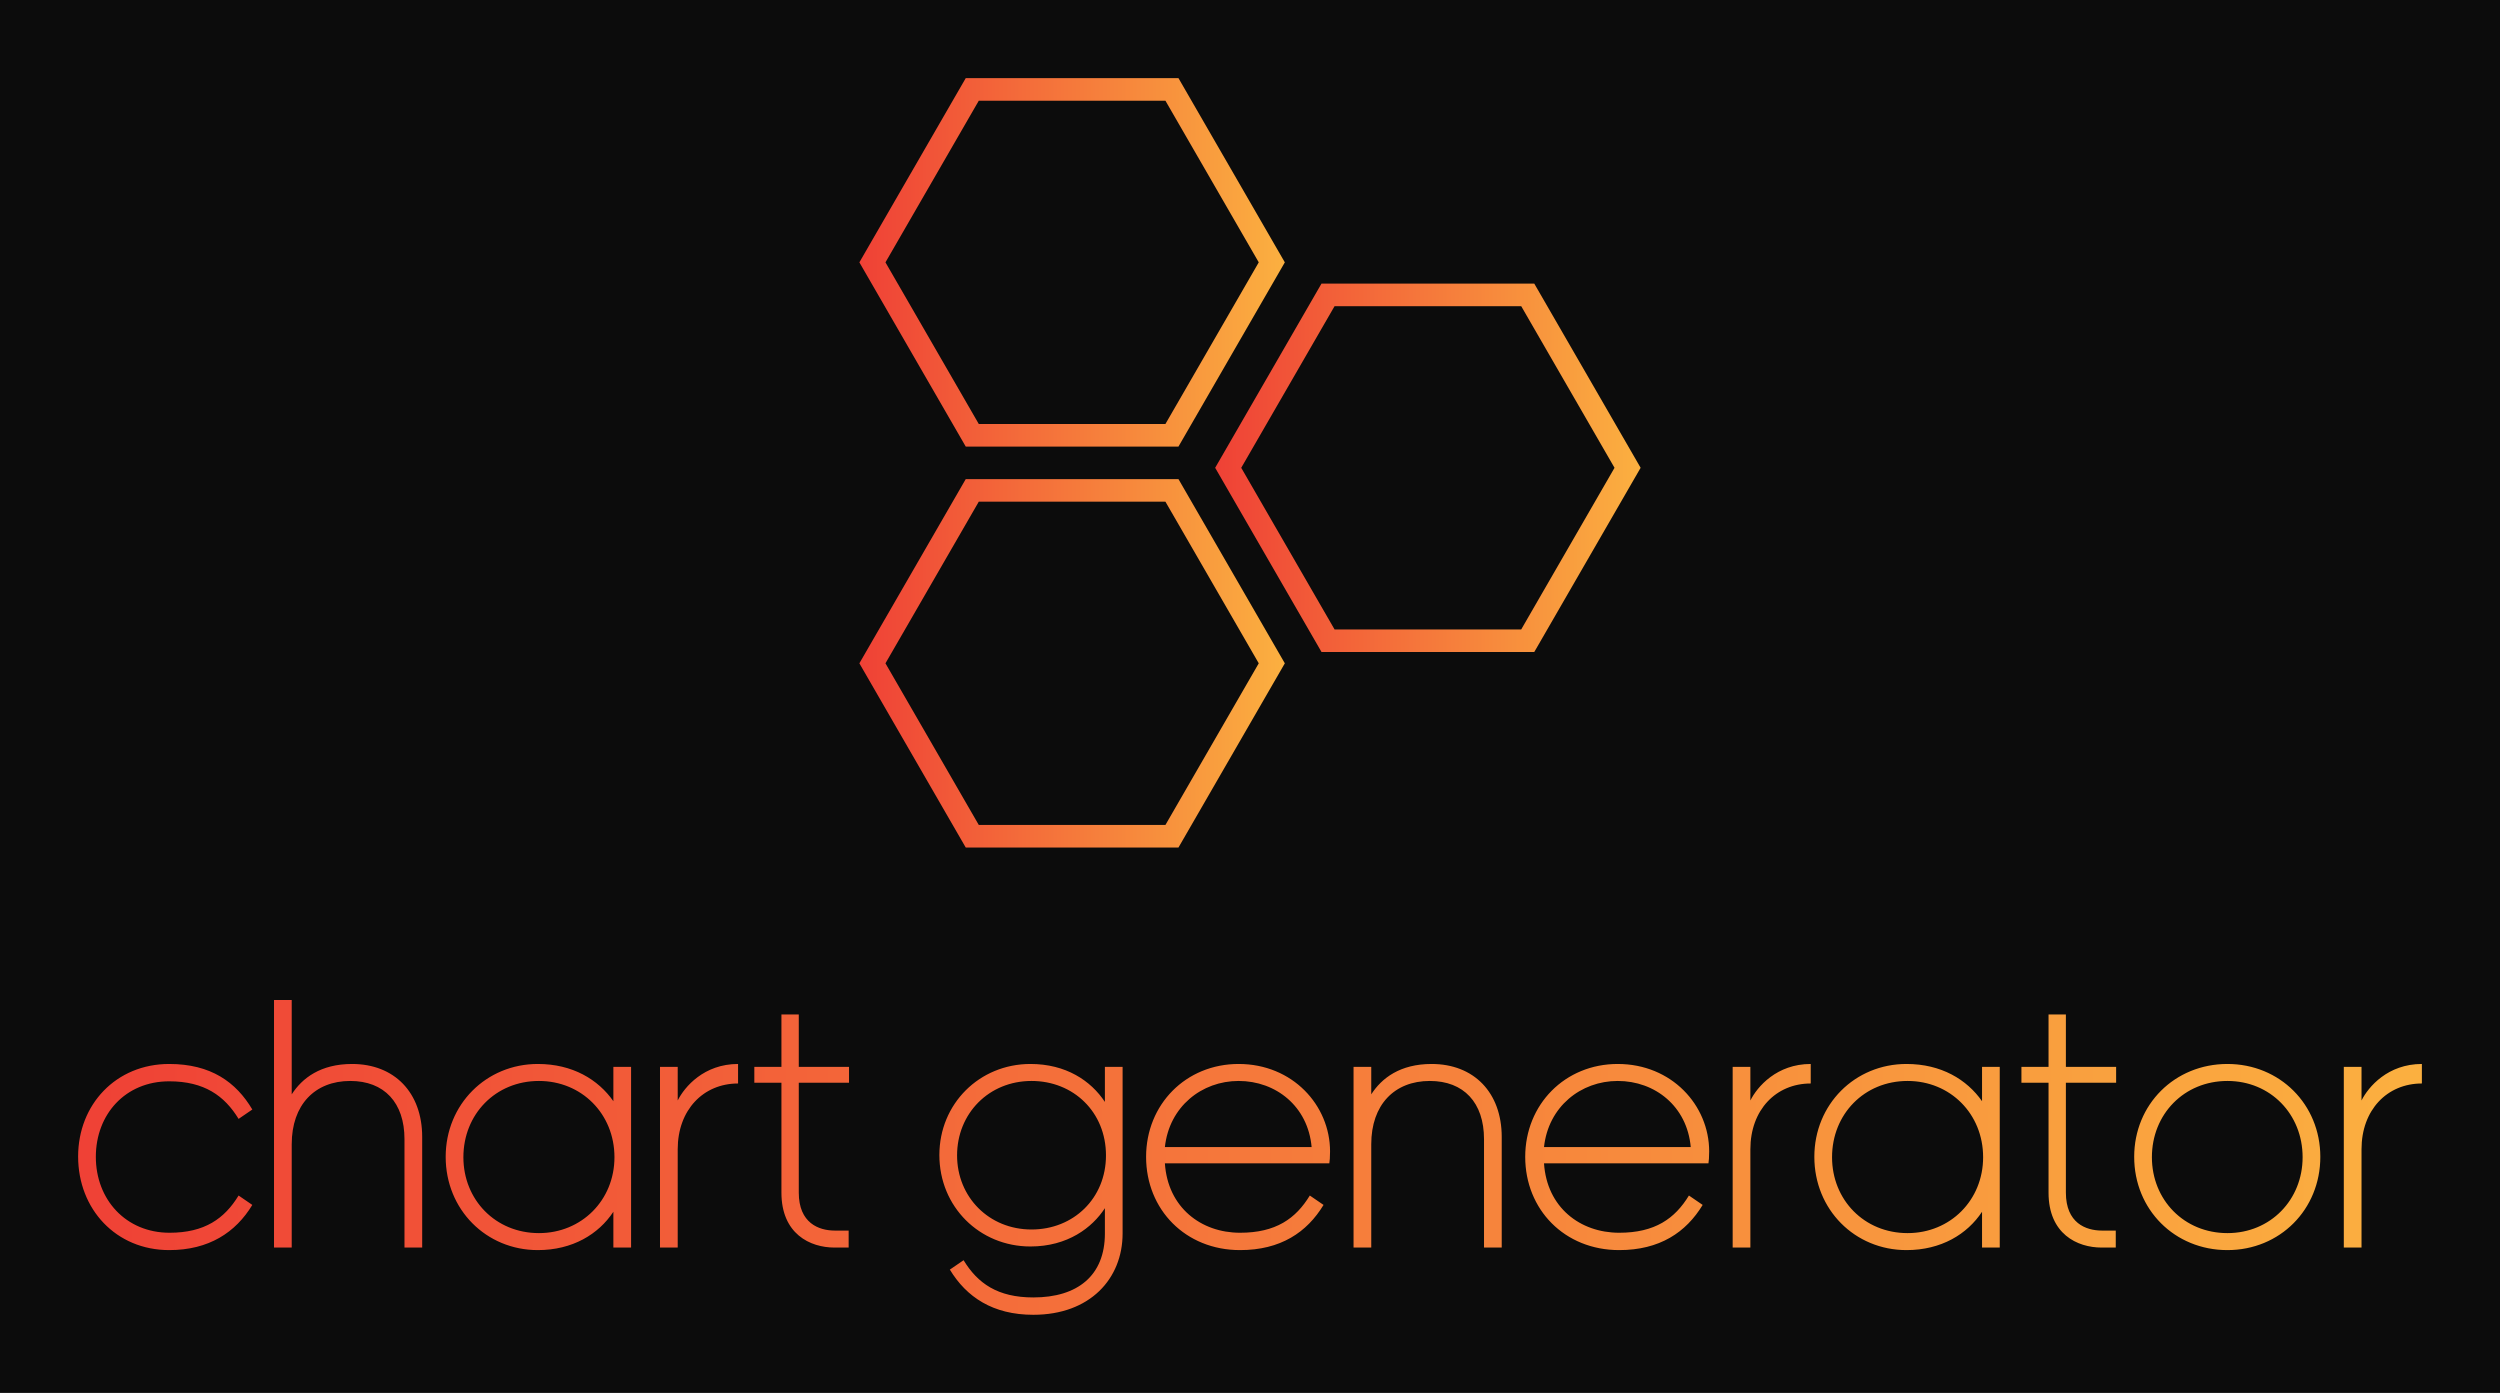
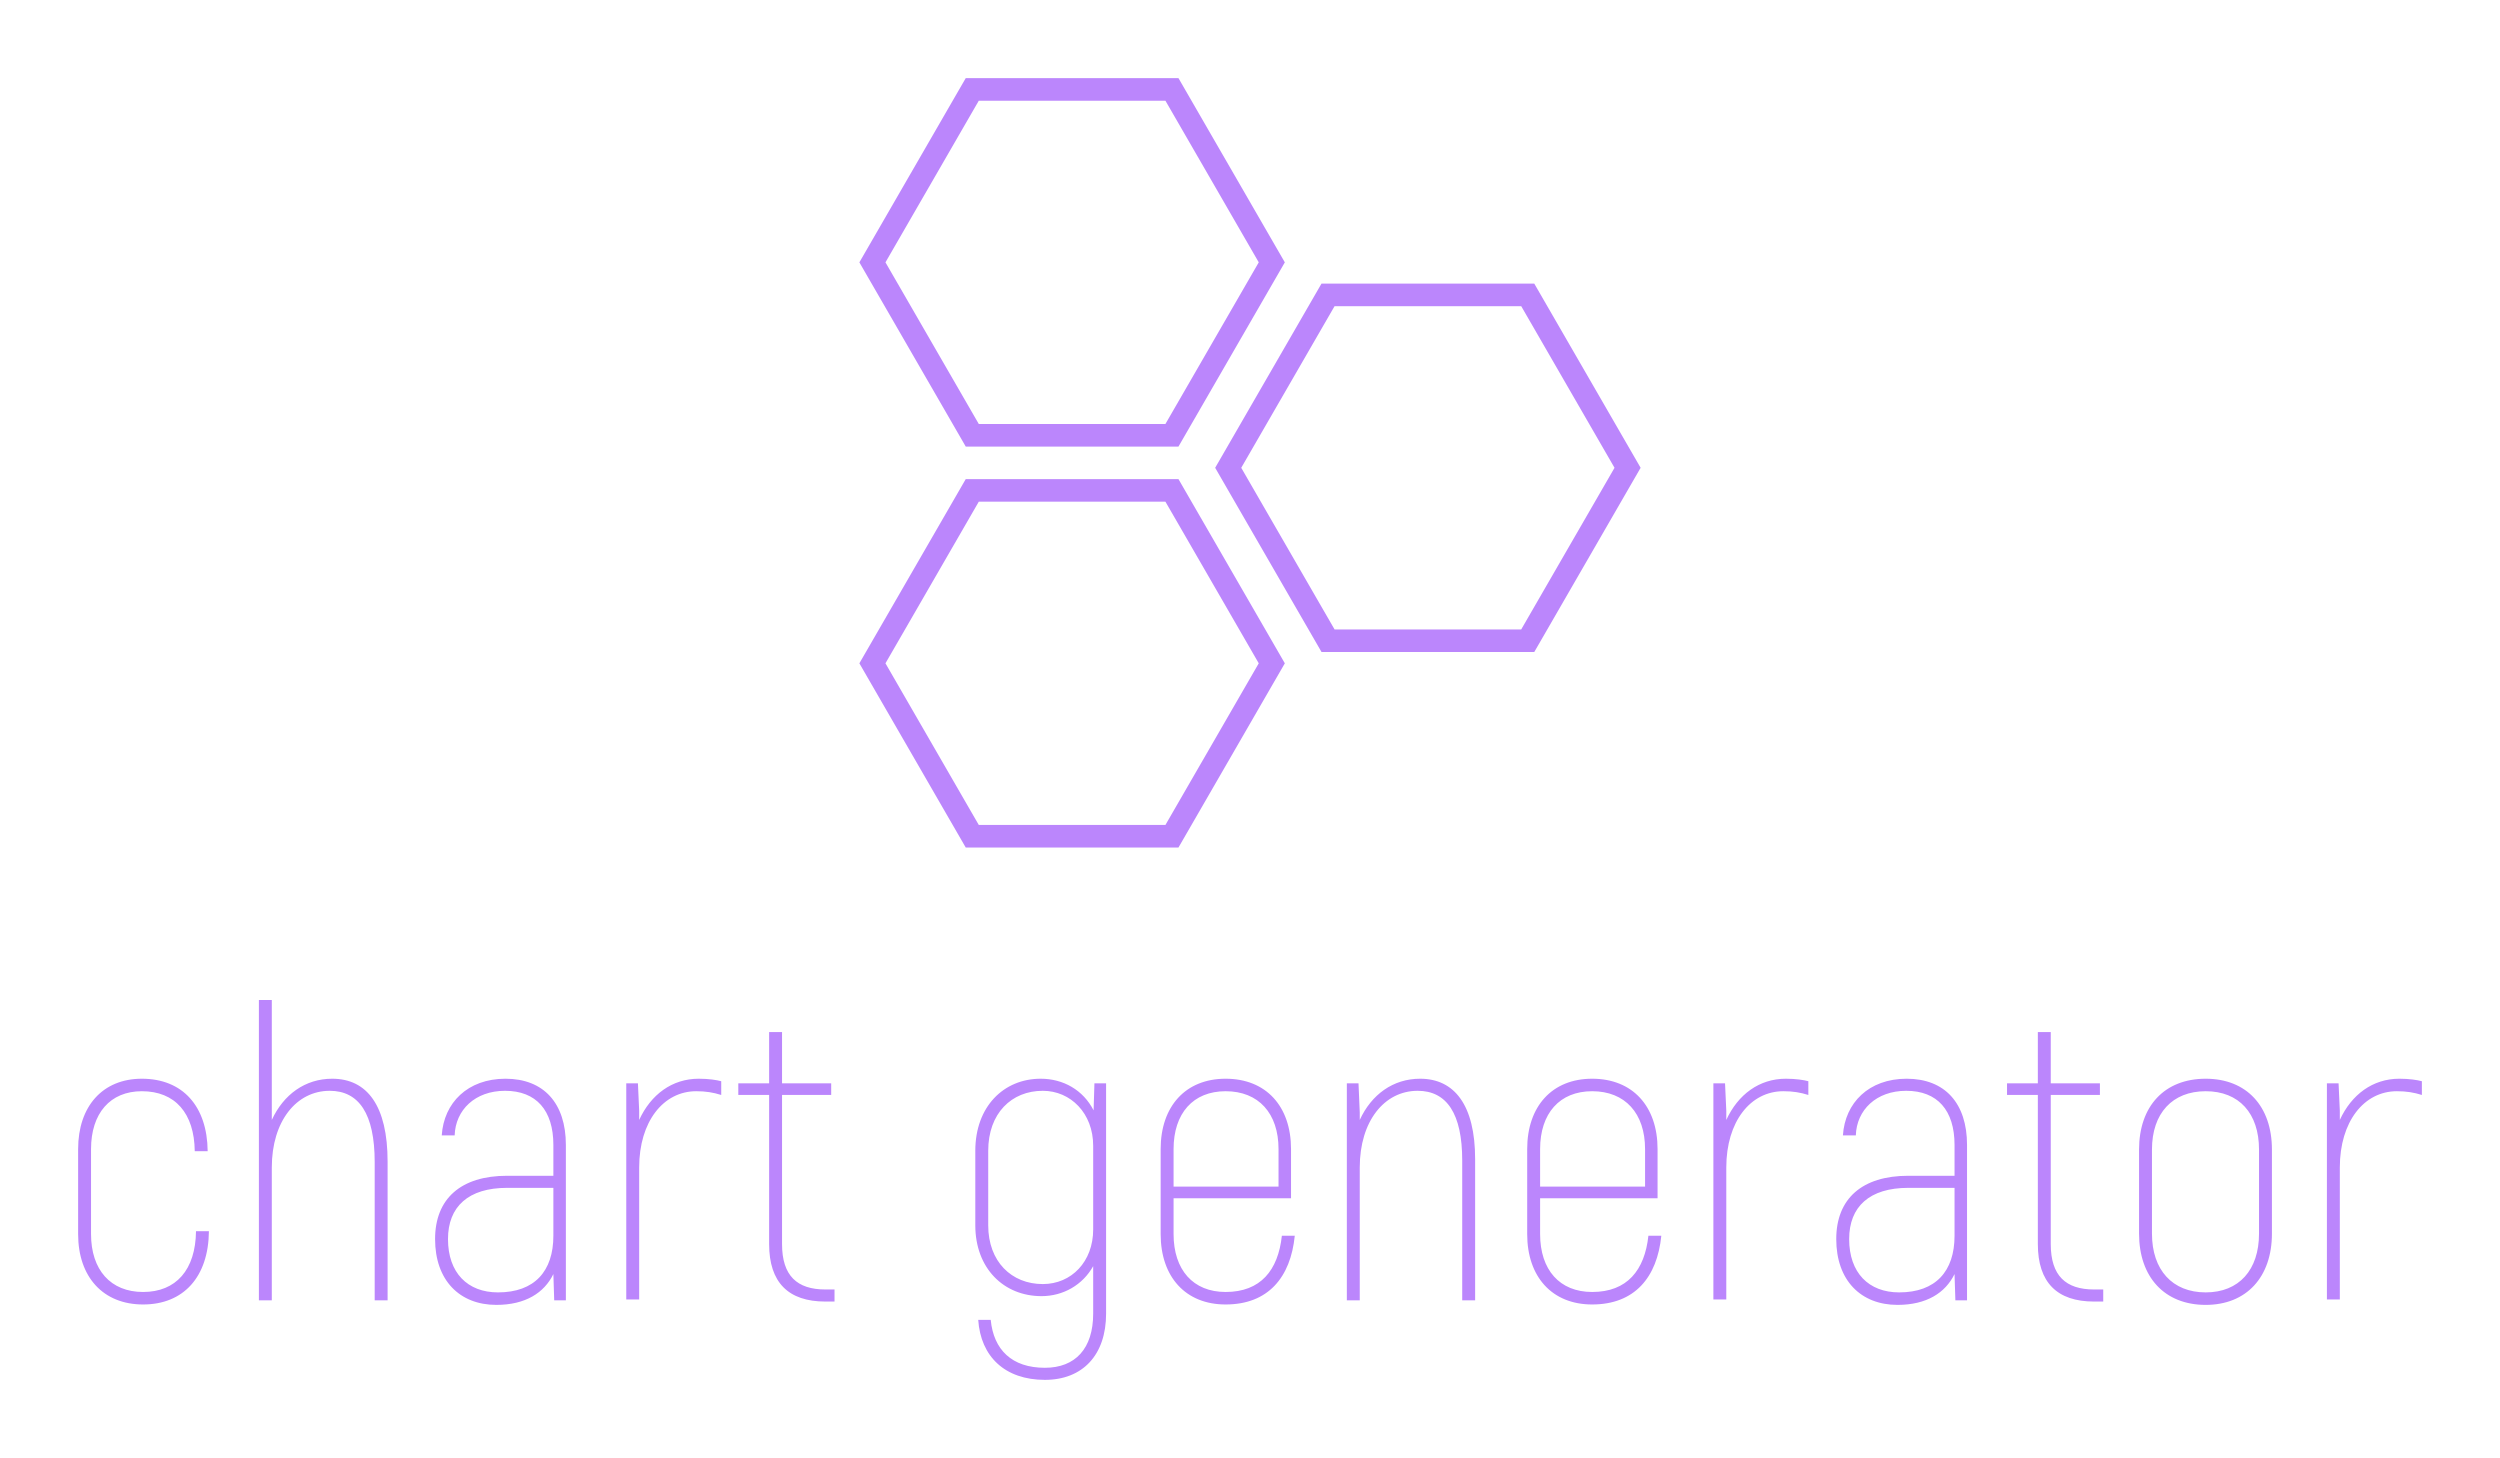
- <svg xmlns="http://www.w3.org/2000/svg" version="1.1" width="3200" height="1782.93" viewBox="0 0 3200 1782.93">
-   <rect fill="#0c0c0c" width="3200" height="1782.93" />
+ <svg xmlns="http://www.w3.org/2000/svg" version="1.1" width="3200" height="1866.227" viewBox="0 0 3200 1866.227">
  <g transform="scale(10) translate(10, 10)">
-     <defs id="SvgjsDefs1404">
-       <linearGradient id="SvgjsLinearGradient1409">
-         <stop id="SvgjsStop1410" stop-color="#ef4136" offset="0" />
-         <stop id="SvgjsStop1411" stop-color="#fbb040" offset="1" />
-       </linearGradient>
-       <linearGradient id="SvgjsLinearGradient1412">
-         <stop id="SvgjsStop1413" stop-color="#ef4136" offset="0" />
-         <stop id="SvgjsStop1414" stop-color="#fbb040" offset="1" />
-       </linearGradient>
-     </defs>
-     <g id="SvgjsG1405" featureKey="symbolFeature-0" transform="matrix(1.311011,0,0,1.311011,84.44878,-16.30767)" fill="url(#SvgjsLinearGradient1409)">
+     <defs id="SvgjsDefs2646" />
+     <g id="SvgjsG2647" featureKey="symbolFeature-0" transform="matrix(1.311011,0,0,1.311011,84.44878,-16.30767)" fill="#bb86fc">
      <g>
        <polygon fill="none" points="23.52,53.793 14.409,69.574 23.52,85.355 41.743,85.355 50.855,69.574 41.743,53.793  " />
        <polygon fill="none" points="41.743,46.207 50.855,30.426 41.743,14.645 23.52,14.645 14.409,30.426 23.52,46.207  " />
        <polygon fill="none" points="76.48,34.704 58.257,34.704 49.145,50.484 58.257,66.266 76.48,66.266 85.592,50.484  " />
        <path d="M77.753,32.498h-20.77L46.599,50.484l10.385,17.987h20.77l10.385-17.987L77.753,32.498z M76.48,66.266H58.257   l-9.112-15.781l9.112-15.781H76.48l9.111,15.781L76.48,66.266z" />
        <path d="M22.247,51.588L11.862,69.574l10.385,17.986h20.769l10.385-17.986L43.016,51.588H22.247z M41.743,85.355H23.52   l-9.111-15.781l9.111-15.781h18.223l9.112,15.781L41.743,85.355z" />
        <path d="M43.016,48.413l10.385-17.986L43.016,12.439H22.247L11.862,30.426l10.385,17.986H43.016z M23.52,14.645h18.223   l9.112,15.781l-9.112,15.781H23.52l-9.111-15.781L23.52,14.645z" />
      </g>
    </g>
-     <g id="SvgjsG1406" featureKey="nameFeature-0" transform="matrix(1.156515,0,0,1.156515,-1.156516,103.4279)" fill="url(#SvgjsLinearGradient1412)">
-       <path d="M18.76 34.24 l1.52 1.04 c-1.84 3.04 -4.8 5 -9.2 5 c-5.88 0 -10.08 -4.52 -10.08 -10.36 c0 -5.76 4.2 -10.24 10.08 -10.24 c4.6 0 7.4 2 9.2 5.04 l-1.52 1.04 c-1.56 -2.56 -3.8 -4.16 -7.68 -4.16 c-4.84 0 -8.12 3.64 -8.12 8.36 s3.32 8.4 8.16 8.4 c3.88 0 6.08 -1.56 7.64 -4.12 z M24.64 12.6 l0 10.44 c1.16 -1.8 3.2 -3.36 6.68 -3.36 c4.68 0 7.76 3.16 7.76 8.08 l0 12.24 l-1.96 0 l0 -12 c0 -4.04 -2.24 -6.44 -6 -6.44 c-3.92 0 -6.48 2.64 -6.48 7 l0 11.44 l-1.96 0 l0 -27.4 l1.96 0 z M52 21.56 c-4.8 0 -8.36 3.68 -8.36 8.44 c0 4.72 3.56 8.4 8.36 8.4 c4.72 0 8.36 -3.64 8.36 -8.4 c0 -4.8 -3.64 -8.44 -8.36 -8.44 z M60.24 40 l0 -3.96 c-1.64 2.48 -4.52 4.24 -8.36 4.24 c-5.72 0 -10.2 -4.48 -10.2 -10.32 c0 -5.8 4.48 -10.28 10.2 -10.28 c3.84 0 6.68 1.72 8.36 4.12 l0 -3.8 l1.96 0 l0 20 l-1.96 0 z M74.04 19.68 l0 2.16 c-3.84 0 -6.68 2.92 -6.68 7.28 l0 10.88 l-1.96 0 l0 -20 l1.96 0 l0 3.72 c0.76 -1.52 2.92 -4.04 6.68 -4.04 z M80.76 20 l5.56 0 l0 1.76 l-5.56 0 l0 12.16 c0 3.36 2.2 4.2 4 4.2 l1.52 0 l0 1.88 l-1.56 0 c-2.72 0 -5.88 -1.52 -5.88 -6.08 l0 -12.16 l-3 0 l0 -1.76 l3 0 l0 -5.8 l1.92 0 l0 5.8 z M106.52 21.56 c-4.72 0 -8.24 3.6 -8.24 8.24 c0 4.6 3.52 8.2 8.24 8.2 c4.64 0 8.24 -3.44 8.24 -8.2 c0 -4.8 -3.6 -8.24 -8.24 -8.24 z M106.72 47.44 c-4.48 0 -7.4 -1.96 -9.24 -5 l1.52 -1.04 c1.56 2.56 3.76 4.12 7.72 4.12 c4.88 0 7.92 -2.4 7.92 -7.08 l0 -2.8 c-1.4 2.16 -4.12 4.24 -8.24 4.24 c-5.64 0 -10.08 -4.4 -10.08 -10.12 c0 -5.68 4.44 -10.08 10.08 -10.08 c3.92 0 6.68 1.84 8.24 4.2 l0 -3.88 l1.96 0 l0 18.44 c0 5 -3.6 9 -9.88 9 z M138.84 35.28 c-1.84 3.04 -4.76 5 -9.24 5 c-6.04 0 -10.4 -4.48 -10.4 -10.32 c0 -5.8 4.4 -10.28 10.24 -10.28 c5.96 0 10.12 4.56 10.12 9.68 c0 0.64 -0.04 1.08 -0.08 1.32 l-18.2 0 c0.32 4.88 4 7.68 8.32 7.68 c3.96 0 6.16 -1.56 7.72 -4.12 z M129.44 21.56 c-4.08 0 -7.68 2.84 -8.16 7.32 l16.24 0 c-0.4 -4.52 -3.96 -7.32 -8.08 -7.32 z M150.8 19.68 c4.68 0 7.76 3.16 7.76 8.08 l0 12.24 l-1.96 0 l0 -12 c0 -4.04 -2.24 -6.44 -6 -6.44 c-3.92 0 -6.48 2.64 -6.48 7 l0 11.44 l-1.96 0 l0 -20 l1.96 0 l0 3.04 c1.16 -1.8 3.2 -3.36 6.68 -3.36 z M180.8 35.28 c-1.84 3.04 -4.76 5 -9.24 5 c-6.04 0 -10.4 -4.48 -10.4 -10.32 c0 -5.8 4.4 -10.28 10.24 -10.28 c5.96 0 10.12 4.56 10.12 9.68 c0 0.64 -0.04 1.08 -0.08 1.32 l-18.2 0 c0.32 4.88 4 7.68 8.32 7.68 c3.96 0 6.16 -1.56 7.72 -4.12 z M171.4 21.56 c-4.08 0 -7.68 2.84 -8.16 7.32 l16.24 0 c-0.4 -4.52 -3.96 -7.32 -8.08 -7.32 z M192.76 19.68 l0 2.16 c-3.84 0 -6.68 2.92 -6.68 7.28 l0 10.88 l-1.96 0 l0 -20 l1.96 0 l0 3.72 c0.76 -1.52 2.92 -4.04 6.68 -4.04 z M203.48 21.56 c-4.8 0 -8.36 3.68 -8.36 8.44 c0 4.72 3.56 8.4 8.36 8.4 c4.72 0 8.36 -3.64 8.36 -8.4 c0 -4.8 -3.64 -8.44 -8.36 -8.44 z M211.72 40 l0 -3.96 c-1.64 2.48 -4.52 4.24 -8.36 4.24 c-5.72 0 -10.2 -4.48 -10.2 -10.32 c0 -5.8 4.48 -10.28 10.2 -10.28 c3.84 0 6.68 1.72 8.36 4.12 l0 -3.8 l1.96 0 l0 20 l-1.96 0 z M221 20 l5.56 0 l0 1.76 l-5.56 0 l0 12.16 c0 3.36 2.2 4.2 4 4.2 l1.52 0 l0 1.88 l-1.56 0 c-2.72 0 -5.88 -1.52 -5.88 -6.08 l0 -12.16 l-3 0 l0 -1.76 l3 0 l0 -5.8 l1.92 0 l0 5.8 z M238.88 19.68 c5.8 0 10.28 4.48 10.28 10.28 c0 5.84 -4.48 10.32 -10.28 10.32 c-5.84 0 -10.32 -4.48 -10.32 -10.32 c0 -5.8 4.48 -10.28 10.32 -10.28 z M238.88 21.56 c-4.8 0 -8.36 3.68 -8.36 8.44 c0 4.72 3.56 8.4 8.36 8.4 c4.76 0 8.32 -3.68 8.32 -8.4 c0 -4.76 -3.56 -8.44 -8.32 -8.44 z M260.4 19.68 l0 2.16 c-3.84 0 -6.68 2.92 -6.68 7.28 l0 10.88 l-1.96 0 l0 -20 l1.96 0 l0 3.72 c0.76 -1.52 2.92 -4.04 6.68 -4.04 z" />
+     <g id="SvgjsG2648" featureKey="nameFeature-0" transform="matrix(1.332859,0,0,1.332859,-3.145549,103.1253)" fill="#bb86fc">
+       <path d="M8.6 40.4 c-3.84 0 -6.24 -2.64 -6.24 -6.76 l0 -8.16 c0 -4.12 2.36 -6.76 6.12 -6.76 c3.92 0 6.28 2.64 6.32 6.96 l-1.24 0 c-0.04 -3.64 -1.88 -5.76 -5.08 -5.76 c-3.04 0 -4.88 2.12 -4.88 5.56 l0 8.16 c0 3.44 1.88 5.56 5 5.56 c3.16 0 5.04 -2.12 5.08 -5.84 l1.24 0 c-0.04 4.4 -2.44 7.04 -6.32 7.04 z M26.76 18.72 c3.36 0 5.32 2.6 5.32 7.96 l0 13.32 l-1.24 0 l0 -13.28 c0 -4.64 -1.52 -6.84 -4.32 -6.84 c-3.2 0 -5.56 2.92 -5.56 7.36 l0 12.76 l-1.24 0 l0 -28.84 l1.24 0 l0 11.52 c1.12 -2.44 3.2 -3.96 5.8 -3.96 z M43.4 18.72 c3.68 0 5.8 2.36 5.8 6.36 l0 14.92 l-1.12 0 l-0.08 -2.52 c-0.88 1.8 -2.68 2.96 -5.48 2.96 c-3.52 0 -5.88 -2.36 -5.88 -6.32 c0 -3.88 2.48 -6.08 6.92 -6.08 l4.44 0 l0 -2.96 c0 -3.32 -1.64 -5.2 -4.64 -5.2 c-2.88 0 -4.76 1.84 -4.84 4.28 l-1.24 0 c0.2 -3.12 2.48 -5.44 6.12 -5.44 z M42.68 39.24 c3.52 0 5.32 -2.04 5.32 -5.44 l0 -4.6 l-4.44 0 c-3.72 0 -5.68 1.8 -5.68 4.92 c0 3.24 1.88 5.12 4.8 5.12 z M61.96 18.72 c0.96 0 1.72 0.12 2.16 0.24 l0 1.32 c-0.76 -0.24 -1.48 -0.36 -2.4 -0.36 c-3.16 0 -5.48 2.92 -5.48 7.32 l0 12.68 l-1.24 0 l0 -20.76 l1.12 0 l0.12 2.64 l0 0.88 c1.12 -2.44 3.16 -3.96 5.72 -3.96 z M74.12 38.96 l0.88 0 l0 1.16 l-0.88 0 c-3.56 0 -5.4 -1.84 -5.4 -5.52 l0 -14.32 l-2.96 0 l0 -1.12 l2.96 0 l0 -4.92 l1.24 0 l0 4.92 l4.72 0 l0 1.12 l-4.72 0 l0 14.32 c0 3.04 1.44 4.36 4.16 4.36 z M99.96 19.16 l1.12 0 l0 22.12 c0 3.96 -2.24 6.36 -5.88 6.36 c-3.84 0 -6.16 -2.24 -6.4 -5.76 l1.2 0 c0.28 2.88 2.04 4.6 5.2 4.6 c2.92 0 4.64 -1.84 4.64 -5.2 l0 -4.56 c-1 1.8 -2.88 2.88 -4.96 2.88 c-3.64 0 -6.36 -2.68 -6.36 -6.8 l0 -7.16 c0 -4.24 2.72 -6.92 6.28 -6.92 c2.16 0 4.08 1.08 5.08 3.04 z M95 38.44 c2.76 0 4.84 -2.16 4.84 -5.24 l0 -8.04 c0 -3.12 -2.16 -5.28 -4.84 -5.28 c-3 0 -5.24 2.16 -5.24 5.76 l0 7.16 c0 3.48 2.24 5.64 5.24 5.64 z M117.96 33.8 l1.24 0 c-0.4 4 -2.56 6.6 -6.64 6.6 c-3.84 0 -6.24 -2.64 -6.24 -6.76 l0 -8.16 c0 -4.12 2.4 -6.76 6.24 -6.76 c3.88 0 6.28 2.64 6.28 6.76 l0 4.72 l-11.28 0 l0 3.44 c0 3.44 1.88 5.56 5 5.56 c3.36 0 5.04 -2.08 5.4 -5.4 z M112.56 19.92 c-3.12 0 -5 2.12 -5 5.56 l0 3.6 l10.08 0 l0 -3.6 c0 -3.44 -1.92 -5.56 -5.08 -5.56 z M131.24 18.72 c3.28 0 5.28 2.52 5.28 7.72 l0 13.56 l-1.24 0 l0 -13.44 c0 -4.48 -1.48 -6.68 -4.28 -6.68 c-3.2 0 -5.56 2.92 -5.56 7.36 l0 12.76 l-1.24 0 l0 -20.84 l1.12 0 l0.12 2.8 l0 0.72 c1.12 -2.44 3.2 -3.96 5.8 -3.96 z M153.16 33.8 l1.24 0 c-0.4 4 -2.56 6.6 -6.64 6.6 c-3.84 0 -6.24 -2.64 -6.24 -6.76 l0 -8.16 c0 -4.12 2.4 -6.76 6.24 -6.76 c3.88 0 6.28 2.64 6.28 6.76 l0 4.72 l-11.28 0 l0 3.44 c0 3.44 1.88 5.56 5 5.56 c3.36 0 5.04 -2.08 5.4 -5.4 z M147.76 19.92 c-3.12 0 -5 2.12 -5 5.56 l0 3.6 l10.08 0 l0 -3.6 c0 -3.44 -1.92 -5.56 -5.08 -5.56 z M166.36 18.72 c0.96 0 1.72 0.12 2.16 0.24 l0 1.32 c-0.76 -0.24 -1.48 -0.36 -2.4 -0.36 c-3.16 0 -5.48 2.92 -5.48 7.32 l0 12.68 l-1.24 0 l0 -20.76 l1.12 0 l0.12 2.64 l0 0.88 c1.12 -2.44 3.16 -3.96 5.72 -3.96 z M177.96 18.72 c3.68 0 5.8 2.36 5.8 6.36 l0 14.92 l-1.12 0 l-0.08 -2.52 c-0.88 1.8 -2.68 2.96 -5.48 2.96 c-3.52 0 -5.88 -2.36 -5.88 -6.32 c0 -3.88 2.48 -6.08 6.92 -6.08 l4.44 0 l0 -2.96 c0 -3.32 -1.64 -5.2 -4.64 -5.2 c-2.88 0 -4.76 1.84 -4.84 4.28 l-1.24 0 c0.2 -3.12 2.48 -5.44 6.12 -5.44 z M177.24 39.24 c3.52 0 5.32 -2.04 5.32 -5.44 l0 -4.6 l-4.44 0 c-3.72 0 -5.68 1.8 -5.68 4.92 c0 3.24 1.88 5.12 4.8 5.12 z M195.96 38.96 l0.88 0 l0 1.16 l-0.88 0 c-3.56 0 -5.4 -1.84 -5.4 -5.52 l0 -14.32 l-2.96 0 l0 -1.12 l2.96 0 l0 -4.92 l1.24 0 l0 4.92 l4.72 0 l0 1.12 l-4.72 0 l0 14.32 c0 3.04 1.44 4.36 4.16 4.36 z M206.68 40.44 c-3.96 0 -6.4 -2.68 -6.4 -6.84 l0 -8.08 c0 -4.16 2.44 -6.8 6.4 -6.8 c3.92 0 6.36 2.64 6.36 6.8 l0 8.08 c0 4.16 -2.44 6.84 -6.36 6.84 z M206.68 39.24 c3.2 0 5.12 -2.16 5.12 -5.64 l0 -8.08 c0 -3.48 -1.92 -5.6 -5.12 -5.6 s-5.16 2.12 -5.16 5.6 l0 8.08 c0 3.48 1.96 5.64 5.16 5.64 z M225.28 18.72 c0.96 0 1.72 0.12 2.16 0.24 l0 1.32 c-0.76 -0.24 -1.48 -0.36 -2.4 -0.36 c-3.16 0 -5.48 2.92 -5.48 7.32 l0 12.68 l-1.24 0 l0 -20.76 l1.12 0 l0.12 2.64 l0 0.88 c1.12 -2.44 3.16 -3.96 5.72 -3.96 z" />
    </g>
  </g>
</svg>
